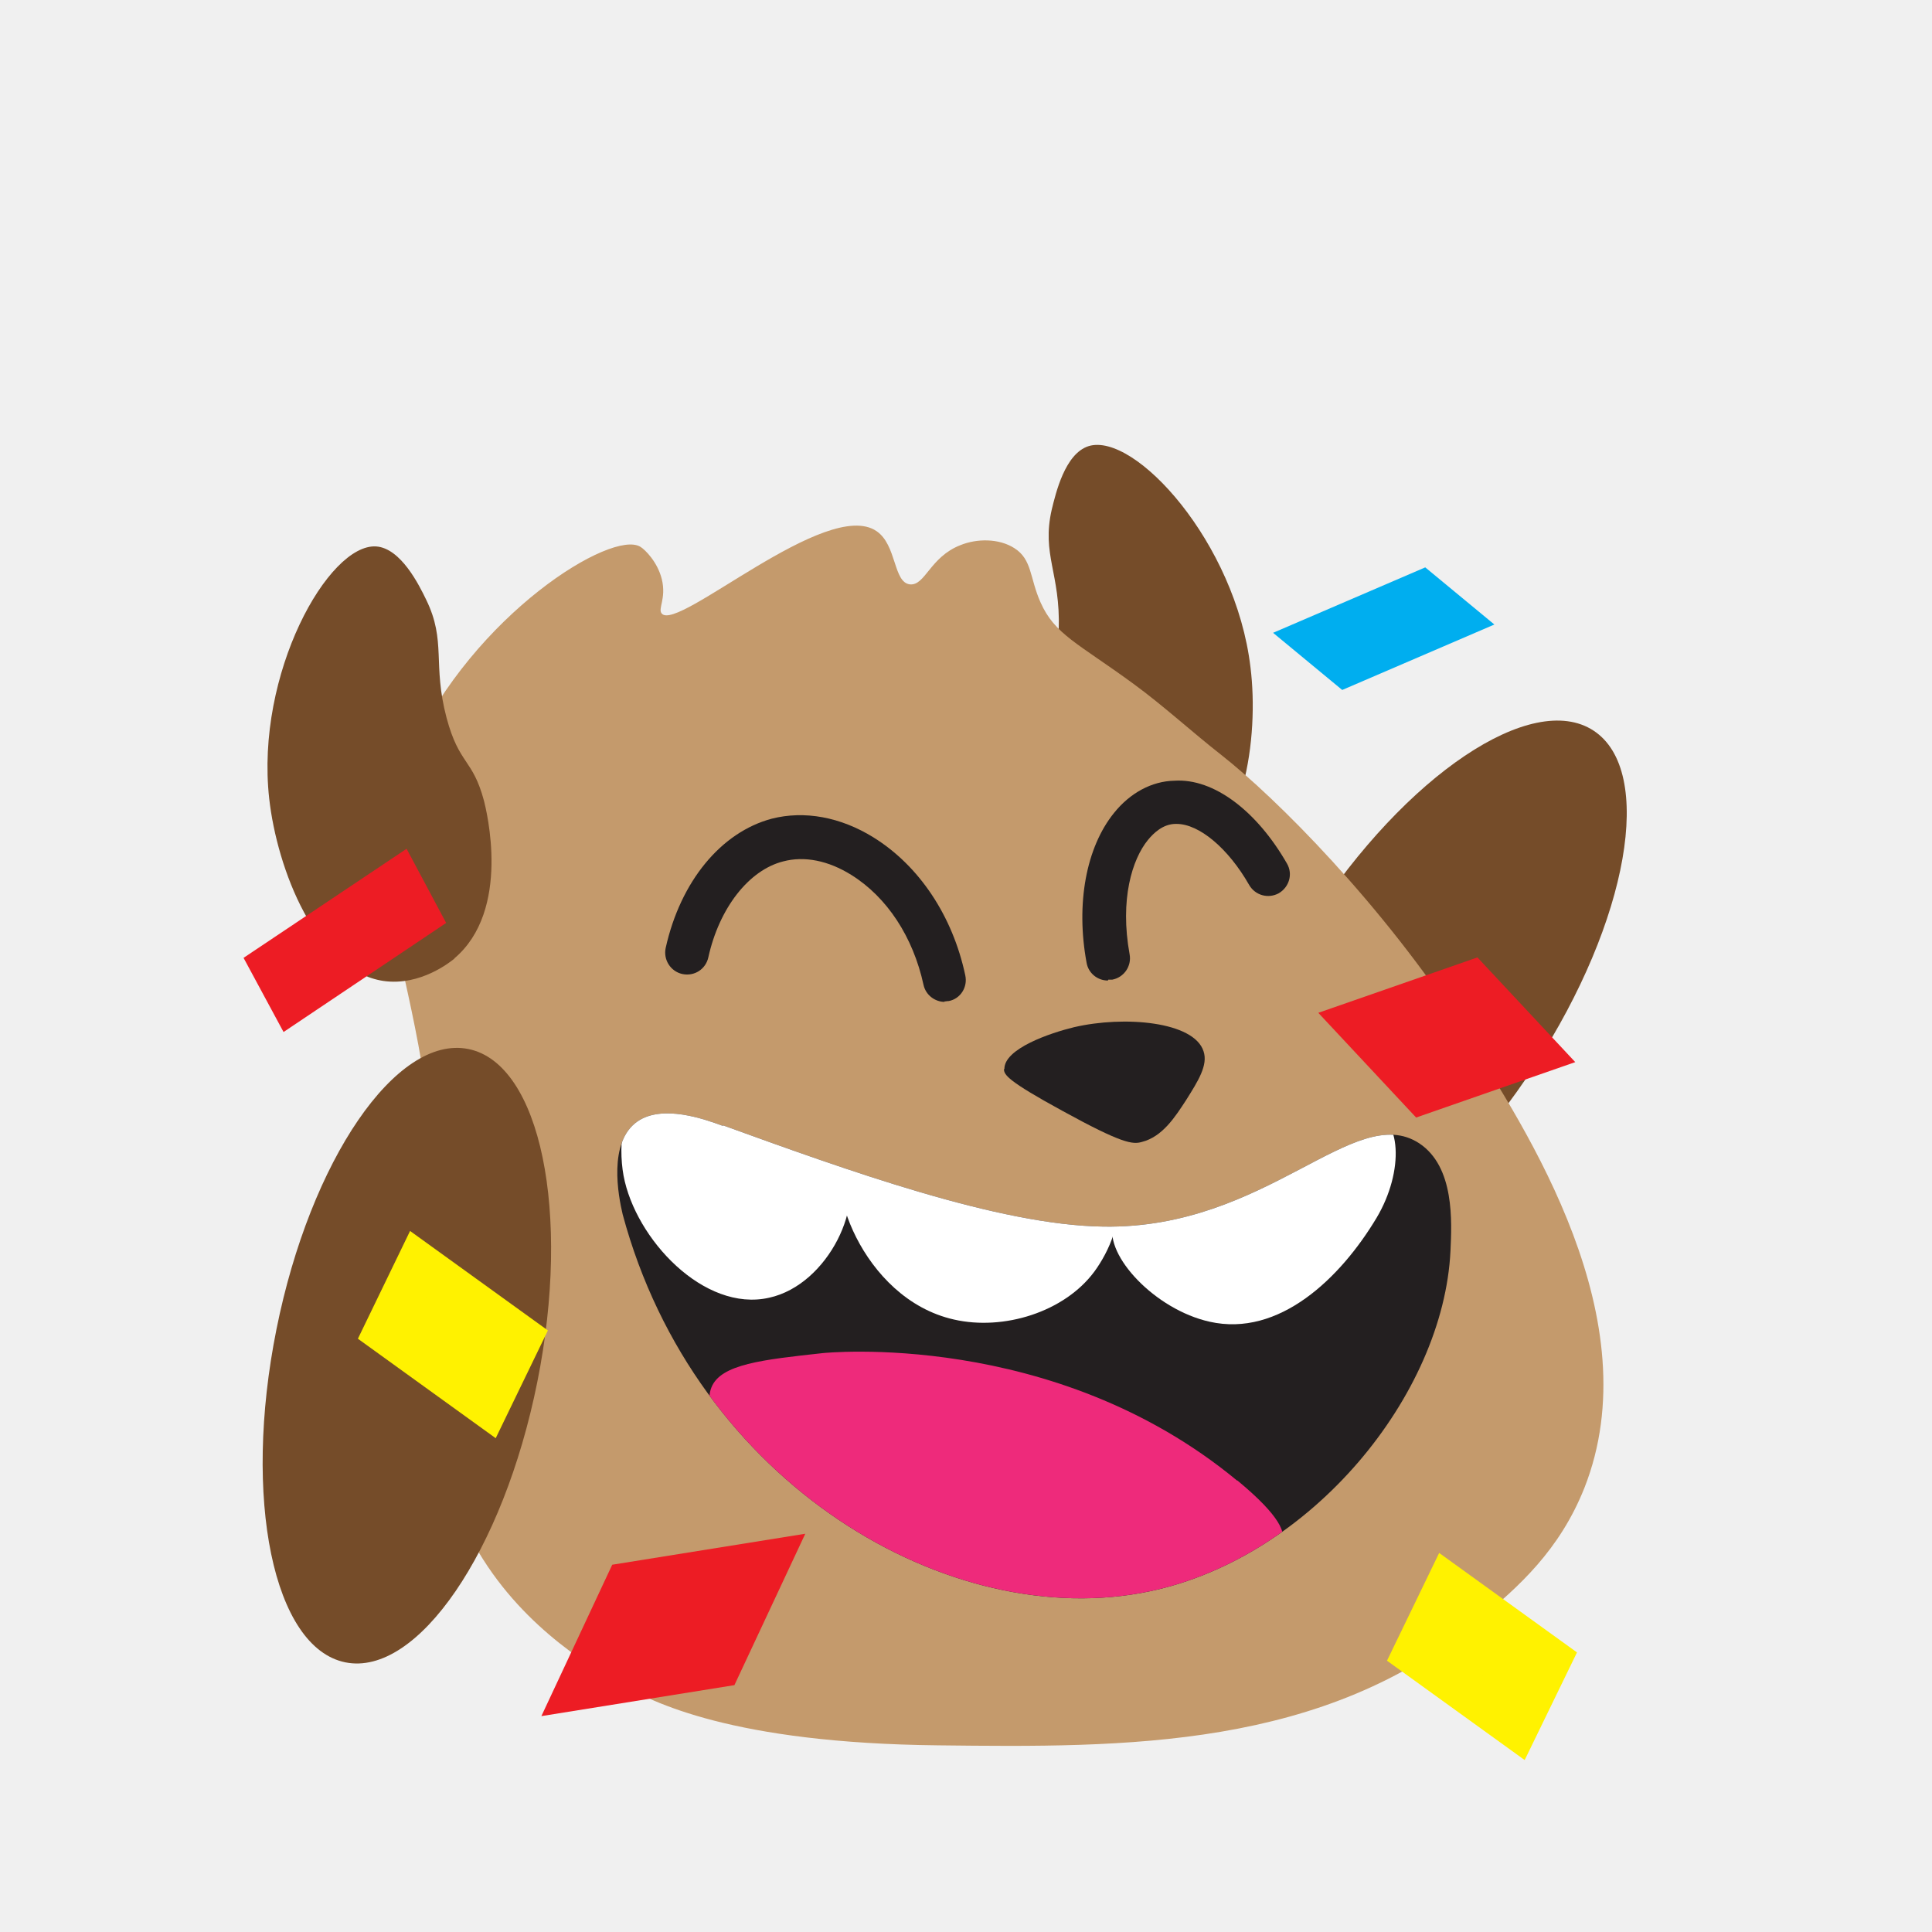
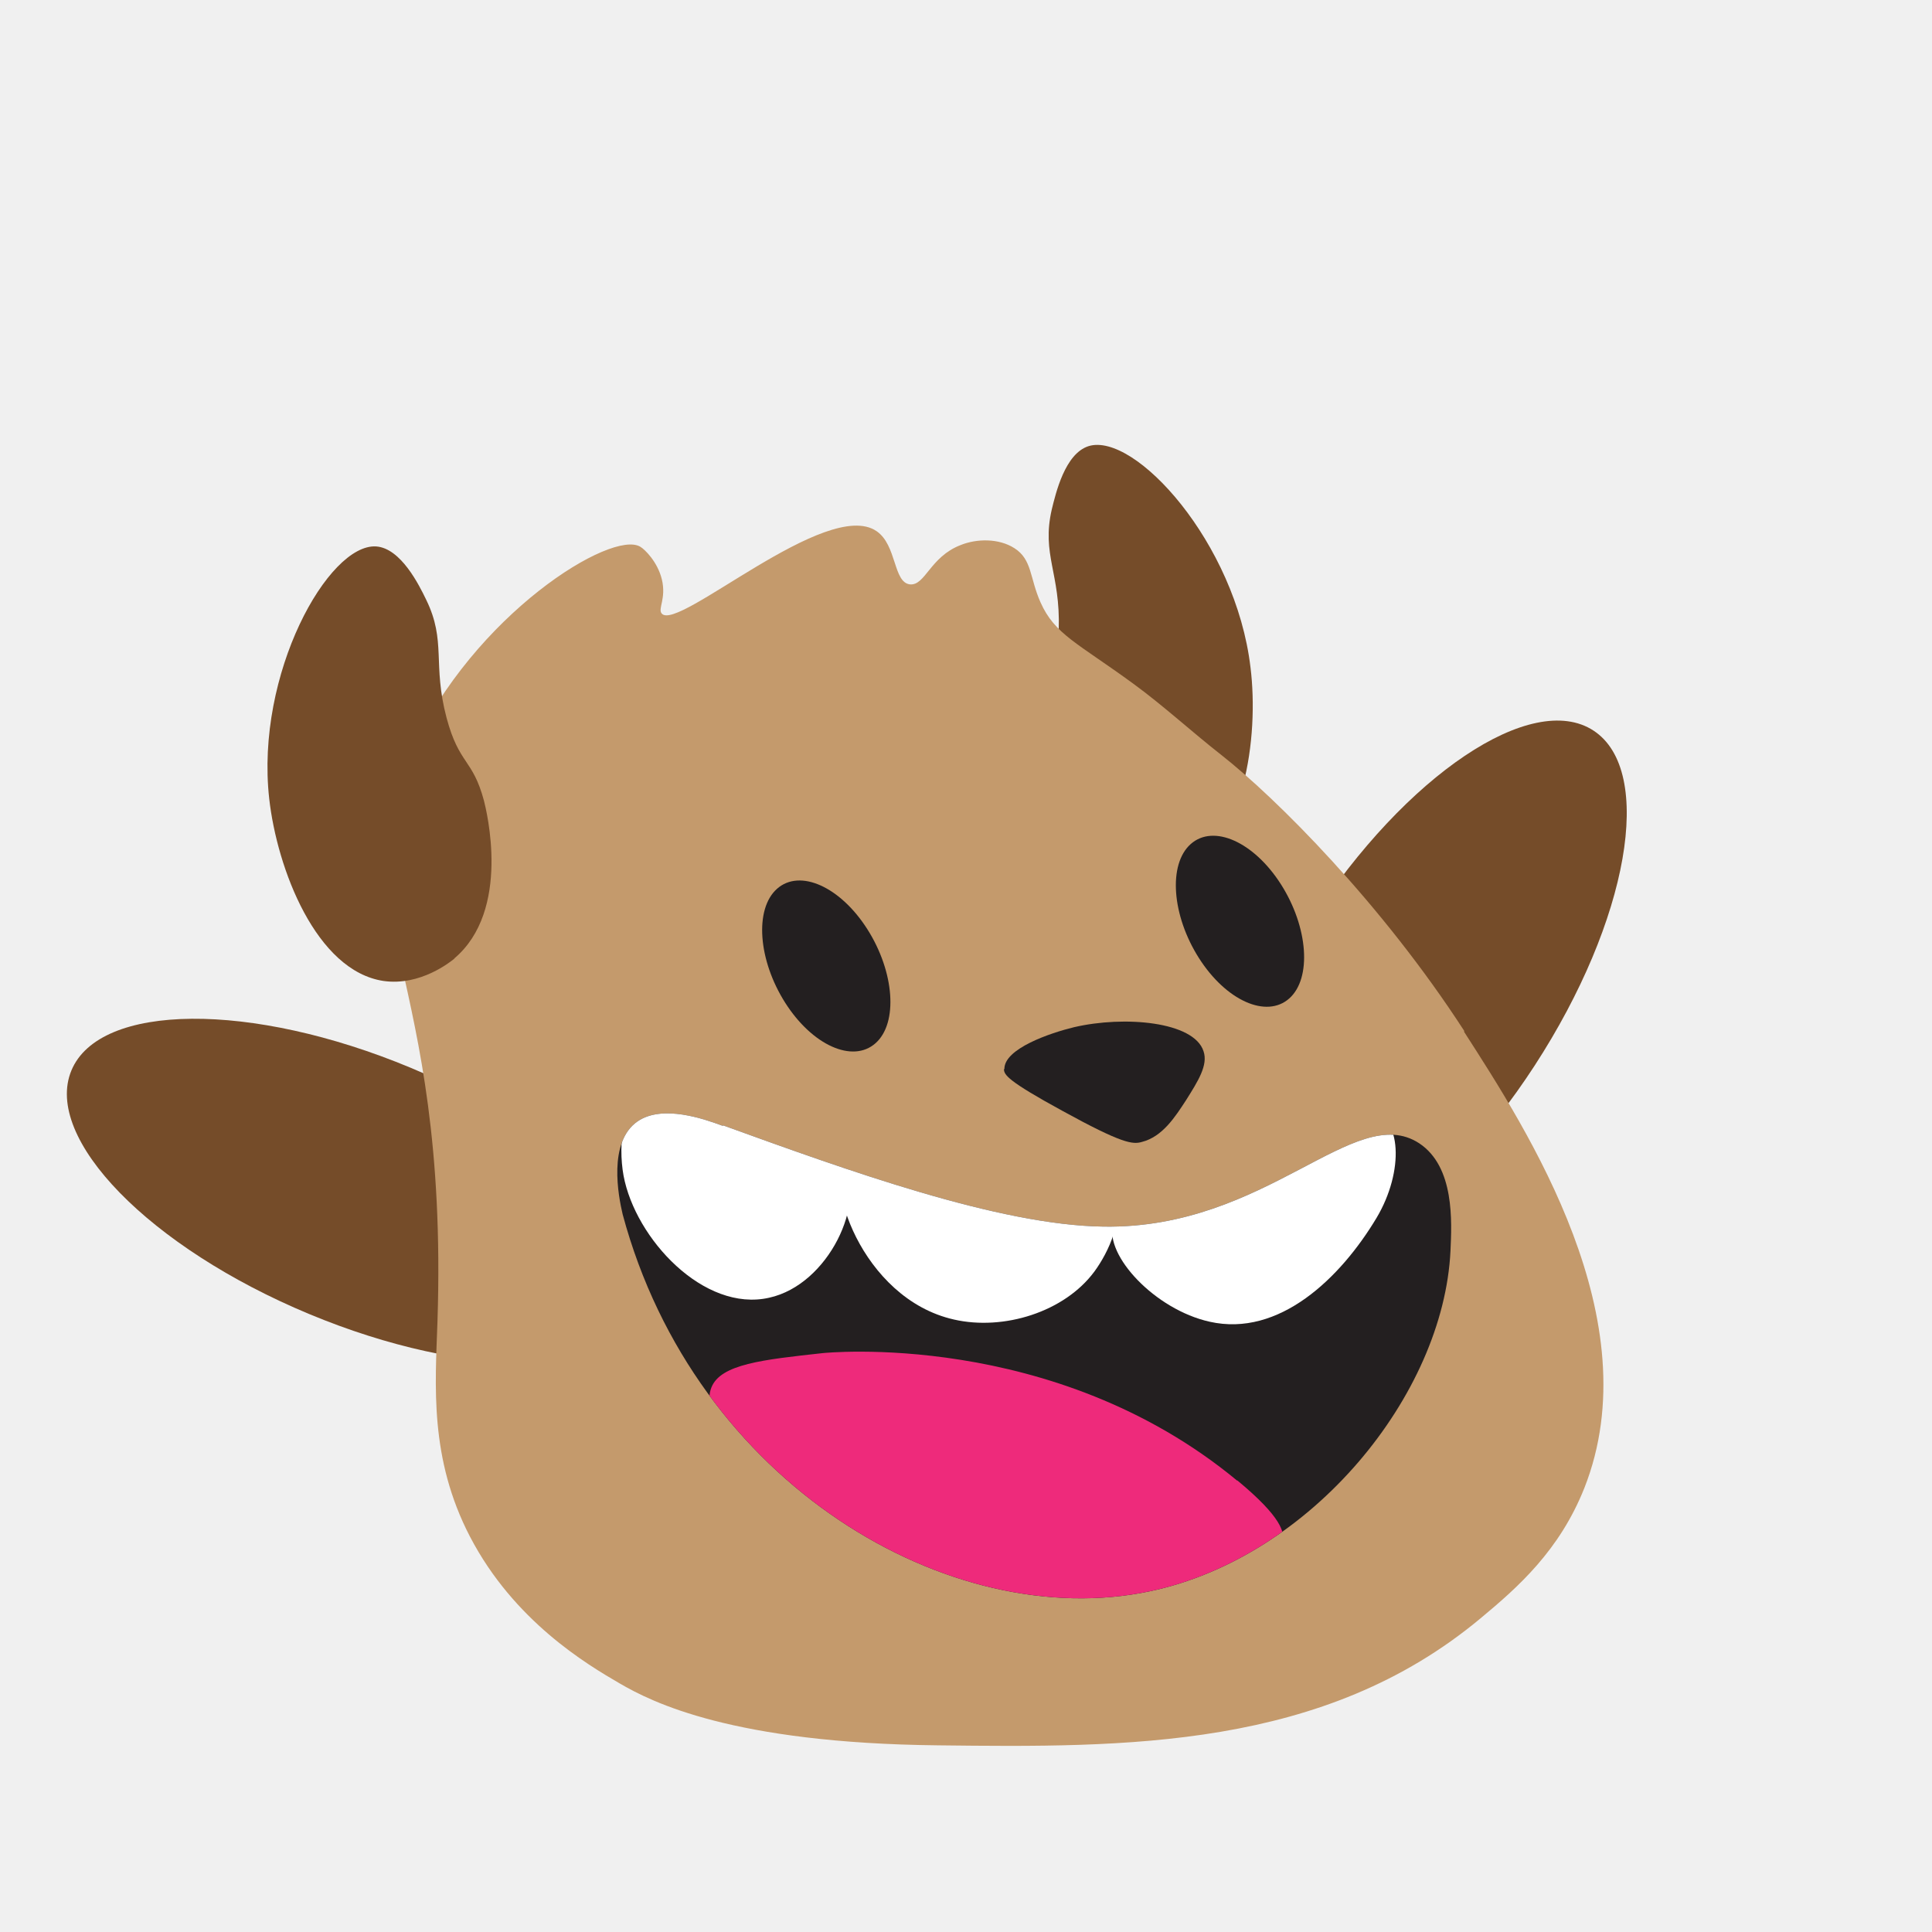
<svg xmlns="http://www.w3.org/2000/svg" width="256" height="256" viewBox="0 0 256 256" fill="none">
-   <mask id="mask0_1_649" style="mask-type:luminance" maskUnits="userSpaceOnUse" x="28" y="53" width="188" height="181">
-     <path d="M215.584 53.27H28.873V233.232H215.584V53.27Z" fill="white" />
+   <path d="M146.626 114.664C147.26 115.011 151.926 117.208 156.478 115.415C164.888 112.121 166.847 97.668 165.695 88.419C163.736 71.885 150.37 57.259 144.264 59.109C141.095 60.091 139.886 65.41 139.368 67.491C137.984 73.503 140.52 75.932 140.289 83.389C140.116 89.864 138.158 89.401 137.927 95.182C137.927 96.396 137.639 110.155 146.569 114.664H146.626Z" fill="#754C29" />
+   <path d="M203.351 141.192C215.813 122.017 219.304 102.147 211.148 96.809C202.994 91.472 186.281 102.691 173.819 121.866C161.358 141.041 157.867 160.911 166.023 166.248C174.177 171.585 190.89 160.367 203.351 141.192Z" fill="#754C29" />
+   <path d="M40.933,174.102c-21.107-8.801-35.2-23.237-31.477-32.246,3.721-9.007,23.85-9.173,44.957-.372,21.107,8.802,35.199,23.238,31.476,32.246-3.721,9.007-23.849,9.174-44.956.372Z" fill="#754C29" />
+   <path d="M193.981 136.689C202.507 149.928 218.695 174.959 209.939 197.159C206.655 205.426 201.182 210.282 196.17 214.444C175.373 231.787 149.218 231.555 124.273 231.266C97.082 230.977 86.367 225.544 82.104 223.058C77.725 220.515 68.105 214.791 62.286 203.634C56.871 193.228 57.678 183.574 57.966 175.134C59.521 128.076 44.773 120.792 54.509 99.518C62.805 81.365 81.124 70.093 84.869 72.463C85.445 72.809 87.116 74.428 87.692 76.74C88.326 79.342 87.116 80.671 87.692 81.308C89.823 83.735 109.583 65.872 116.15 70.382C118.859 72.231 118.34 77.203 120.586 77.434C122.603 77.608 123.236 73.792 127.27 72.231C129.401 71.364 132.339 71.307 134.413 72.636C136.775 74.139 136.429 76.567 137.87 79.804C139.77 84.083 142.767 85.181 150.198 90.615C154.23 93.564 157.917 96.974 161.835 100.038C169.036 105.703 183.035 119.636 194.038 136.632L193.981 136.689Z" fill="#C49A6C" />
+   <path d="M60.27 126.978C59.694 127.44 55.719 130.677 50.822 129.983C41.893 128.654 36.708 115.126 35.671 105.819C33.827 89.286 43.506 72.001 49.843 72.406C53.126 72.636 55.546 77.55 56.468 79.458C59.175 85.007 57.274 87.955 59.175 95.125C60.846 101.368 62.632 100.501 64.13 106.108C64.418 107.264 67.817 120.619 60.155 127.035L60.27 126.978Z" fill="#754C29" />
+   <path d="M133.031 141.662C133.031 142.413 133.491 143.222 140.807 147.211C148.7 151.547 150.082 151.662 151.293 151.316C154.057 150.622 155.729 147.963 157.168 145.766C158.724 143.28 160.106 141.141 159.473 139.291C158.205 135.36 148.988 134.551 142.306 136.112C139.195 136.864 133.031 138.944 133.088 141.662H133.031Z" fill="#231F20" />
+   <path d="M95.757 149.176C93.395 148.309 87.807 146.286 84.466 148.598C80.548 151.316 81.931 158.484 82.507 160.912C92.128 196.697 125.945 216.409 152.33 210.86C173.817 206.351 191.274 184.788 192.195 165.768C192.368 161.895 192.771 154.611 188.047 151.489C179.463 145.882 167.884 162.877 146.223 162.531C132.339 162.358 112.118 155.015 95.815 149.119L95.757 149.176Z" fill="#231F20" />
+   <mask id="mask1_1_649" style="mask-type:luminance" maskUnits="userSpaceOnUse" x="81" y="147" width="112" height="65">
+     <path d="M95.757 149.176C93.395 148.309 87.807 146.286 84.466 148.598C80.548 151.316 81.931 158.484 82.507 160.912C92.128 196.697 125.945 216.409 152.33 210.86C173.817 206.351 191.274 184.788 192.195 165.768C192.368 161.895 192.771 154.611 188.047 151.489C179.463 145.882 167.884 162.877 146.223 162.531C132.339 162.358 112.118 155.015 95.815 149.119L95.757 149.176Z" fill="white" />
  </mask>
-   <g mask="url(#mask0_1_649)">
-     <path d="M146.626 114.664C147.26 115.011 151.926 117.208 156.478 115.415C164.888 112.121 166.847 97.668 165.695 88.419C163.736 71.885 150.37 57.259 144.264 59.109C141.095 60.091 139.886 65.41 139.368 67.491C137.984 73.503 140.52 75.932 140.289 83.389C140.116 89.864 138.158 89.401 137.927 95.182C137.927 96.396 137.639 110.155 146.569 114.664H146.626Z" fill="#754C29" />
-     <path d="M203.351 141.192C215.813 122.017 219.304 102.147 211.148 96.809C202.994 91.472 186.281 102.691 173.819 121.866C161.358 141.041 157.867 160.911 166.023 166.248C174.177 171.585 190.89 160.367 203.351 141.192Z" fill="#754C29" />
-     <path d="M193.981 136.689C202.507 149.928 218.695 174.959 209.939 197.159C206.655 205.426 201.182 210.282 196.17 214.444C175.373 231.787 149.218 231.555 124.273 231.266C97.082 230.977 86.367 225.544 82.104 223.058C77.725 220.515 68.105 214.791 62.286 203.634C56.871 193.228 57.678 183.574 57.966 175.134C59.521 128.076 44.773 120.792 54.509 99.518C62.805 81.365 81.124 70.093 84.869 72.463C85.445 72.809 87.116 74.428 87.692 76.74C88.326 79.342 87.116 80.671 87.692 81.308C89.823 83.735 109.583 65.872 116.15 70.382C118.859 72.231 118.34 77.203 120.586 77.434C122.603 77.608 123.236 73.792 127.27 72.231C129.401 71.364 132.339 71.307 134.413 72.636C136.775 74.139 136.429 76.567 137.87 79.804C139.77 84.083 142.767 85.181 150.198 90.615C154.23 93.564 157.917 96.974 161.835 100.038C169.036 105.703 183.035 119.636 194.038 136.632L193.981 136.689Z" fill="#C49A6C" />
-     <path d="M60.27 126.978C59.694 127.44 55.719 130.677 50.822 129.983C41.893 128.654 36.708 115.126 35.671 105.819C33.827 89.286 43.506 72.001 49.843 72.406C53.126 72.636 55.546 77.55 56.468 79.458C59.175 85.007 57.274 87.955 59.175 95.125C60.846 101.368 62.632 100.501 64.13 106.108C64.418 107.264 67.817 120.619 60.155 127.035L60.27 126.978Z" fill="#754C29" />
-     <path d="M133.031 141.662C133.031 142.413 133.491 143.222 140.807 147.211C148.7 151.547 150.082 151.662 151.293 151.316C154.057 150.622 155.729 147.963 157.168 145.766C158.724 143.28 160.106 141.141 159.473 139.291C158.205 135.36 148.988 134.551 142.306 136.112C139.195 136.864 133.031 138.944 133.088 141.662H133.031Z" fill="#231F20" />
-     <path d="M95.757 149.176C93.395 148.309 87.807 146.286 84.466 148.598C80.548 151.316 81.931 158.484 82.507 160.912C92.128 196.697 125.945 216.409 152.33 210.86C173.817 206.351 191.274 184.788 192.195 165.768C192.368 161.895 192.771 154.611 188.047 151.489C179.463 145.882 167.884 162.877 146.223 162.531C132.339 162.358 112.118 155.015 95.815 149.119L95.757 149.176Z" fill="#231F20" />
-     <mask id="mask1_1_649" style="mask-type:luminance" maskUnits="userSpaceOnUse" x="81" y="147" width="112" height="65">
-       <path d="M95.757 149.176C93.395 148.309 87.807 146.286 84.466 148.598C80.548 151.316 81.931 158.484 82.507 160.912C92.128 196.697 125.945 216.409 152.33 210.86C173.817 206.351 191.274 184.788 192.195 165.768C192.368 161.895 192.771 154.611 188.047 151.489C179.463 145.882 167.884 162.877 146.223 162.531C132.339 162.358 112.118 155.015 95.815 149.119L95.757 149.176Z" fill="white" />
-     </mask>
-     <g mask="url(#mask1_1_649)">
-       <path d="M163.966 196.176C169.901 201.09 170.246 203.113 169.958 204.327C168.69 210.224 150.717 213.288 136.141 211.322C112.579 208.201 91.437 190.973 94.259 183.863C95.469 180.741 101.115 180.163 109.007 179.295C109.007 179.295 139.597 176.058 163.909 196.176H163.966Z" fill="#EE2A7B" />
-       <path d="M147.087 158.195C149.333 161.028 146.799 166.057 145.013 168.485C141.038 173.862 132.972 176.347 126.405 174.845C114.077 172.069 108.892 155.882 112.291 152.934C114.25 151.2 117.879 154.669 128.767 156.403C139.368 158.079 144.668 155.188 147.087 158.195Z" fill="white" />
-       <path d="M147.49 162.299C146.395 166.346 153.02 173.514 160.279 175.134C169.497 177.215 177.62 169.352 182.401 161.374C186.088 155.189 185.743 147.79 181.48 147.269C178.139 146.864 175.201 150.853 165.061 155.477C154.345 160.391 148.469 158.831 147.548 162.299H147.49Z" fill="white" />
-       <path d="M111.715 154.09C114.884 159.235 109.813 170.22 101.921 171.954C93.28 173.919 84.178 164.149 82.622 155.768C81.873 151.662 82.45 145.304 86.136 143.684C88.671 142.529 90.688 144.667 102.382 149.465C109.468 152.356 110.678 152.413 111.715 154.09Z" fill="white" />
-     </g>
-     <path d="M71.195 183.125C75.696 160.683 71.608 140.927 62.063 139C52.519 137.072 41.133 153.703 36.631 176.144C32.13 198.586 36.218 218.342 45.763 220.27C55.307 222.197 66.694 205.568 71.195 183.125Z" fill="#754C29" />
-     <path d="M125.196 132.758C123.871 132.758 122.661 131.834 122.373 130.504C120.99 124.145 117.534 118.884 112.81 115.936C109.756 114.029 106.588 113.392 103.764 114.143C99.214 115.3 95.296 120.33 93.856 126.862C93.51 128.423 92.013 129.405 90.4 129.059C88.844 128.712 87.865 127.151 88.21 125.59C90.169 116.803 95.527 110.271 102.267 108.479C106.588 107.38 111.369 108.247 115.748 110.965C121.797 114.721 126.233 121.37 127.903 129.232C128.248 130.793 127.27 132.354 125.714 132.643C125.484 132.643 125.31 132.701 125.08 132.701L125.196 132.758Z" fill="#231F20" />
-     <path d="M146.799 129.926C145.417 129.926 144.207 128.943 143.976 127.556C142.536 119.751 143.919 112.294 147.606 107.727C149.737 105.068 152.618 103.506 155.613 103.449C160.855 103.103 166.559 107.496 170.534 114.432C171.34 115.82 170.822 117.555 169.44 118.363C168.057 119.116 166.328 118.652 165.522 117.266C162.756 112.41 158.897 109.172 155.901 109.172H155.786C154.116 109.172 152.848 110.387 152.099 111.311C150.025 113.854 148.355 119.173 149.68 126.457C149.968 128.018 148.931 129.521 147.375 129.81C147.202 129.81 147.03 129.81 146.856 129.81L146.799 129.926Z" fill="#231F20" />
-     <path d="M64.591 186.233L51.11 176.463L55.488 167.445L68.969 177.215L64.591 186.233Z" fill="#FFF200" />
-     <path d="M65.685 190.569L47.423 177.388L54.336 163.109L72.598 176.29L65.685 190.569ZM54.739 175.538L63.496 181.897L65.282 178.198L56.525 171.838L54.739 175.538Z" fill="#FFF200" />
-     <path d="M177.851 91.424L168.69 83.851L188.853 75.18L198.013 82.753L177.851 91.424Z" fill="#00AEEF" />
-     <path d="M55.373 121.37L38.609 132.585L36.074 127.903L52.838 116.63L55.373 121.37Z" fill="#ED1C24" />
-     <path d="M37.572 136.748L32.272 126.92L53.875 112.467L59.118 122.294L37.572 136.748Z" fill="#ED1C24" />
-     <path d="M179.809 135.476L188.45 144.726L203.602 139.407L194.961 130.157L179.809 135.476Z" fill="#ED1C24" />
-     <path d="M187.644 148.079L174.682 134.204L195.767 126.862L208.729 140.736L187.644 148.079ZM184.937 136.748L189.257 141.373L198.474 138.193L194.154 133.568L184.937 136.748Z" fill="#ED1C24" />
-     <path d="M83.026 209.993L76.631 223.693L95.296 220.688L101.749 206.987L83.026 209.993Z" fill="#ED1C24" />
-     <path d="M71.734 227.394L81.124 207.334L106.703 203.229L97.313 223.29L71.734 227.394ZM84.984 212.594L81.528 219.994L93.338 218.086L96.794 210.687L84.984 212.594Z" fill="#ED1C24" />
-     <path d="M200.951 228.897L187.471 219.127L191.849 210.166L205.33 219.937L200.951 228.897Z" fill="#FFF200" />
-     <path d="M202.047 233.232L183.784 220.051L190.697 205.772L208.959 218.954L202.047 233.175V233.232ZM191.1 218.202L199.857 224.56L201.643 220.861L192.886 214.502L191.1 218.202Z" fill="#FFF200" />
+   <g mask="url(#mask1_1_649)">
+     <path d="M163.966 196.176C169.901 201.09 170.246 203.113 169.958 204.327C168.69 210.224 150.717 213.288 136.141 211.322C112.579 208.201 91.437 190.973 94.259 183.863C95.469 180.741 101.115 180.163 109.007 179.295C109.007 179.295 139.597 176.058 163.909 196.176H163.966Z" fill="#EE2A7B" />
+     <path d="M147.087 158.195C149.333 161.028 146.799 166.057 145.013 168.485C141.038 173.862 132.972 176.347 126.405 174.845C114.077 172.069 108.892 155.882 112.291 152.934C114.25 151.2 117.879 154.669 128.767 156.403C139.368 158.079 144.668 155.188 147.087 158.195Z" fill="white" />
+     <path d="M147.49 162.299C146.395 166.346 153.02 173.514 160.279 175.134C169.497 177.215 177.62 169.352 182.401 161.374C186.088 155.189 185.743 147.79 181.48 147.269C178.139 146.864 175.201 150.853 165.061 155.477C154.345 160.391 148.469 158.831 147.548 162.299H147.49Z" fill="white" />
+     <path d="M111.715 154.09C114.884 159.235 109.813 170.22 101.921 171.954C93.28 173.919 84.178 164.149 82.622 155.768C81.873 151.662 82.45 145.304 86.136 143.684C88.671 142.529 90.688 144.667 102.382 149.465C109.468 152.356 110.678 152.413 111.715 154.09Z" fill="white" />
  </g>
+   <path d="M169.746 117.197C173.336 122.84 173.849 129.625 170.829 132.304C167.808 134.983 162.451 132.588 158.862 126.944C155.272 121.301 154.759 114.517 157.779 111.838C160.799 109.158 166.155 111.553 169.746 117.197Z" fill="#231F20" />
+   <path d="M114.929 123.126C118.518 128.769 119.031 135.553 116.011 138.232C112.991 140.912 107.635 138.517 104.045 132.874C100.455 127.23 99.942 120.447 102.962 117.766C105.983 115.087 111.339 117.482 114.929 123.126Z" fill="#231F20" />
</svg>
